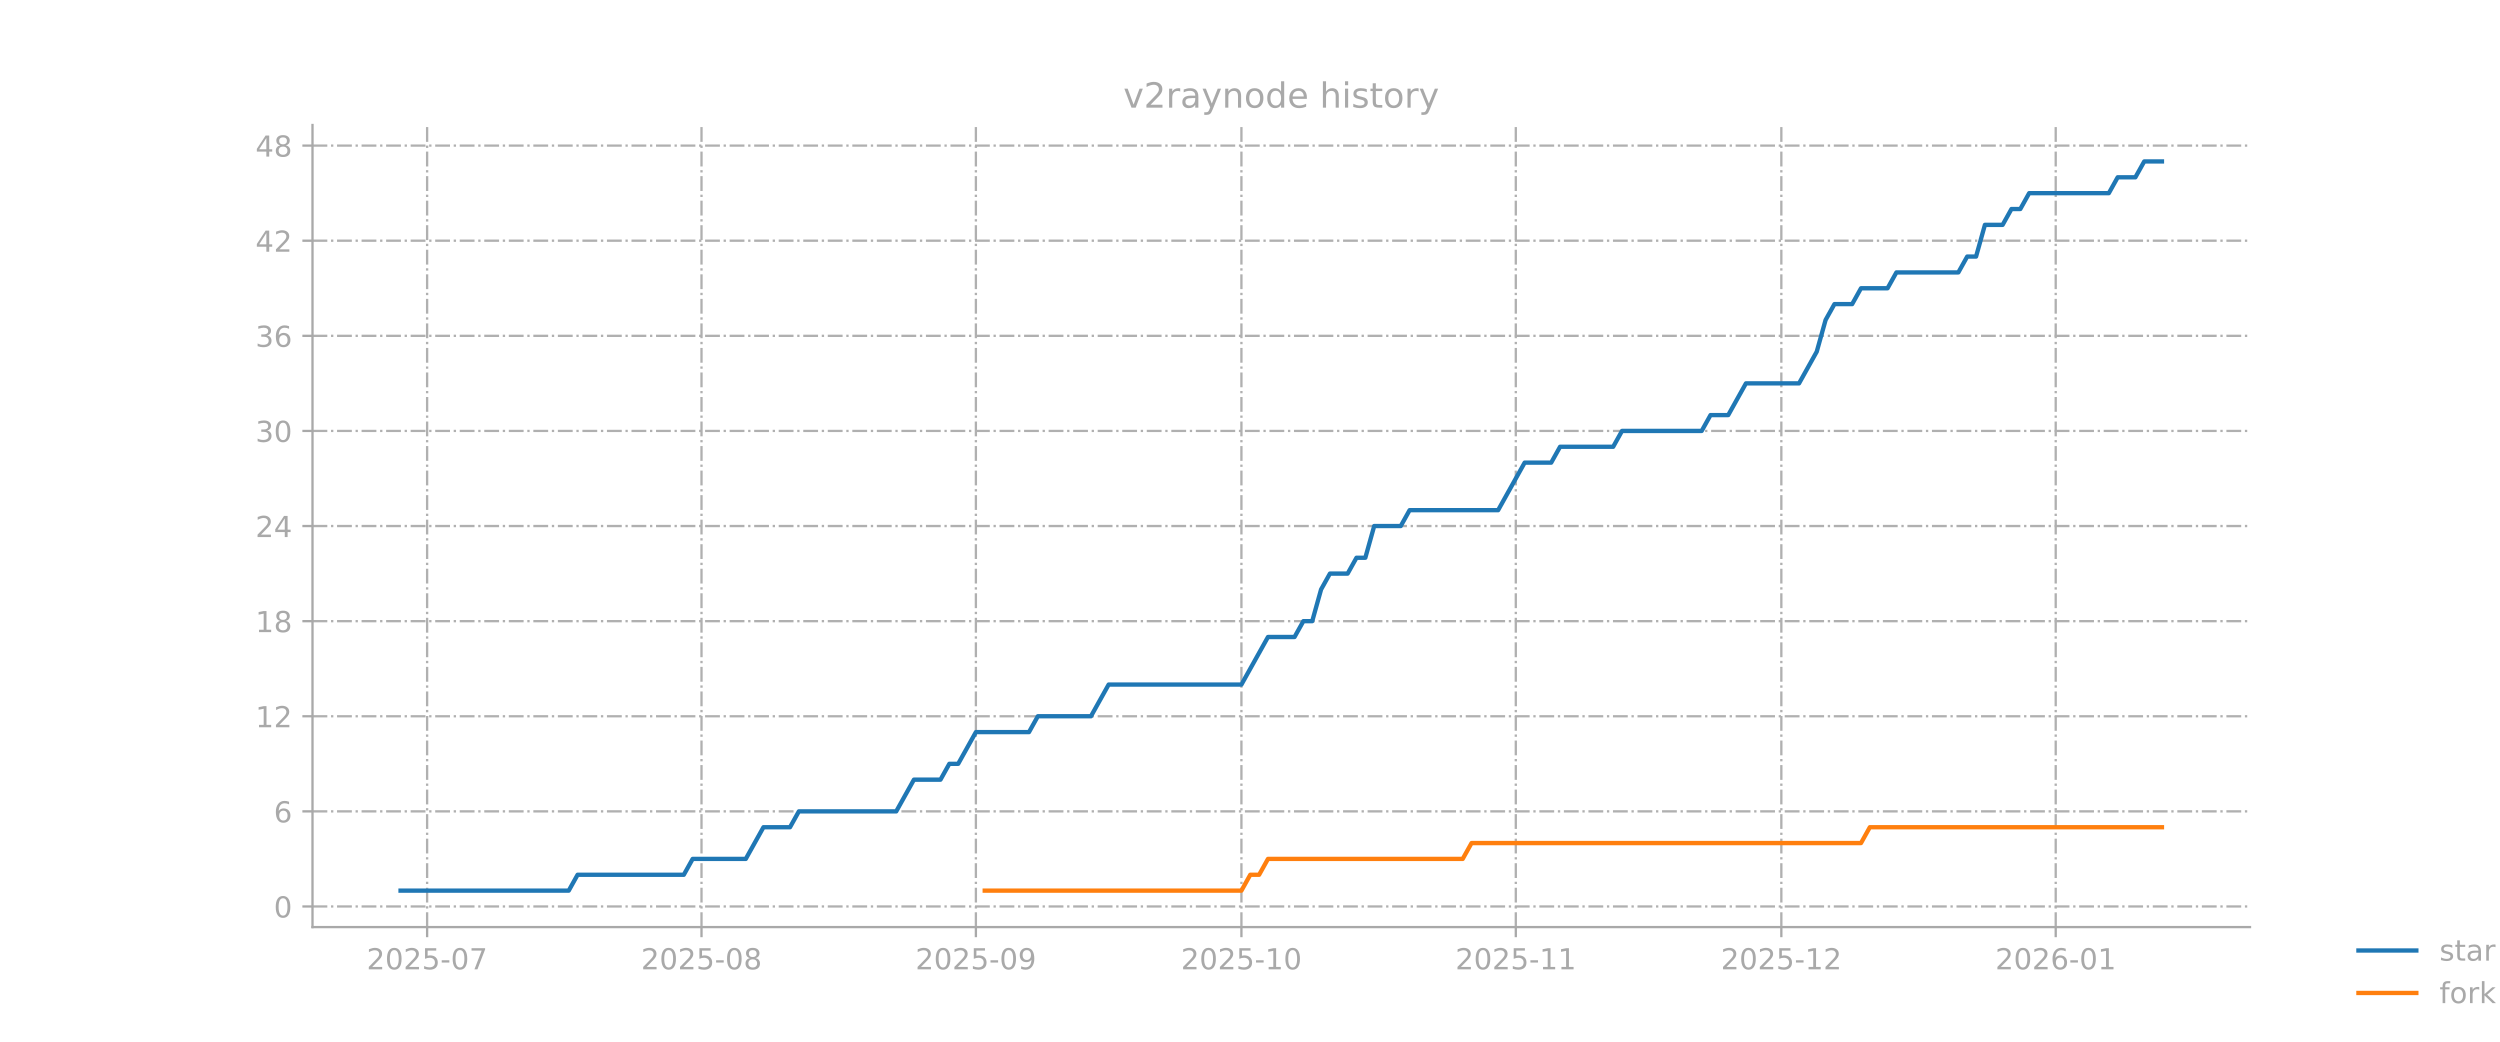
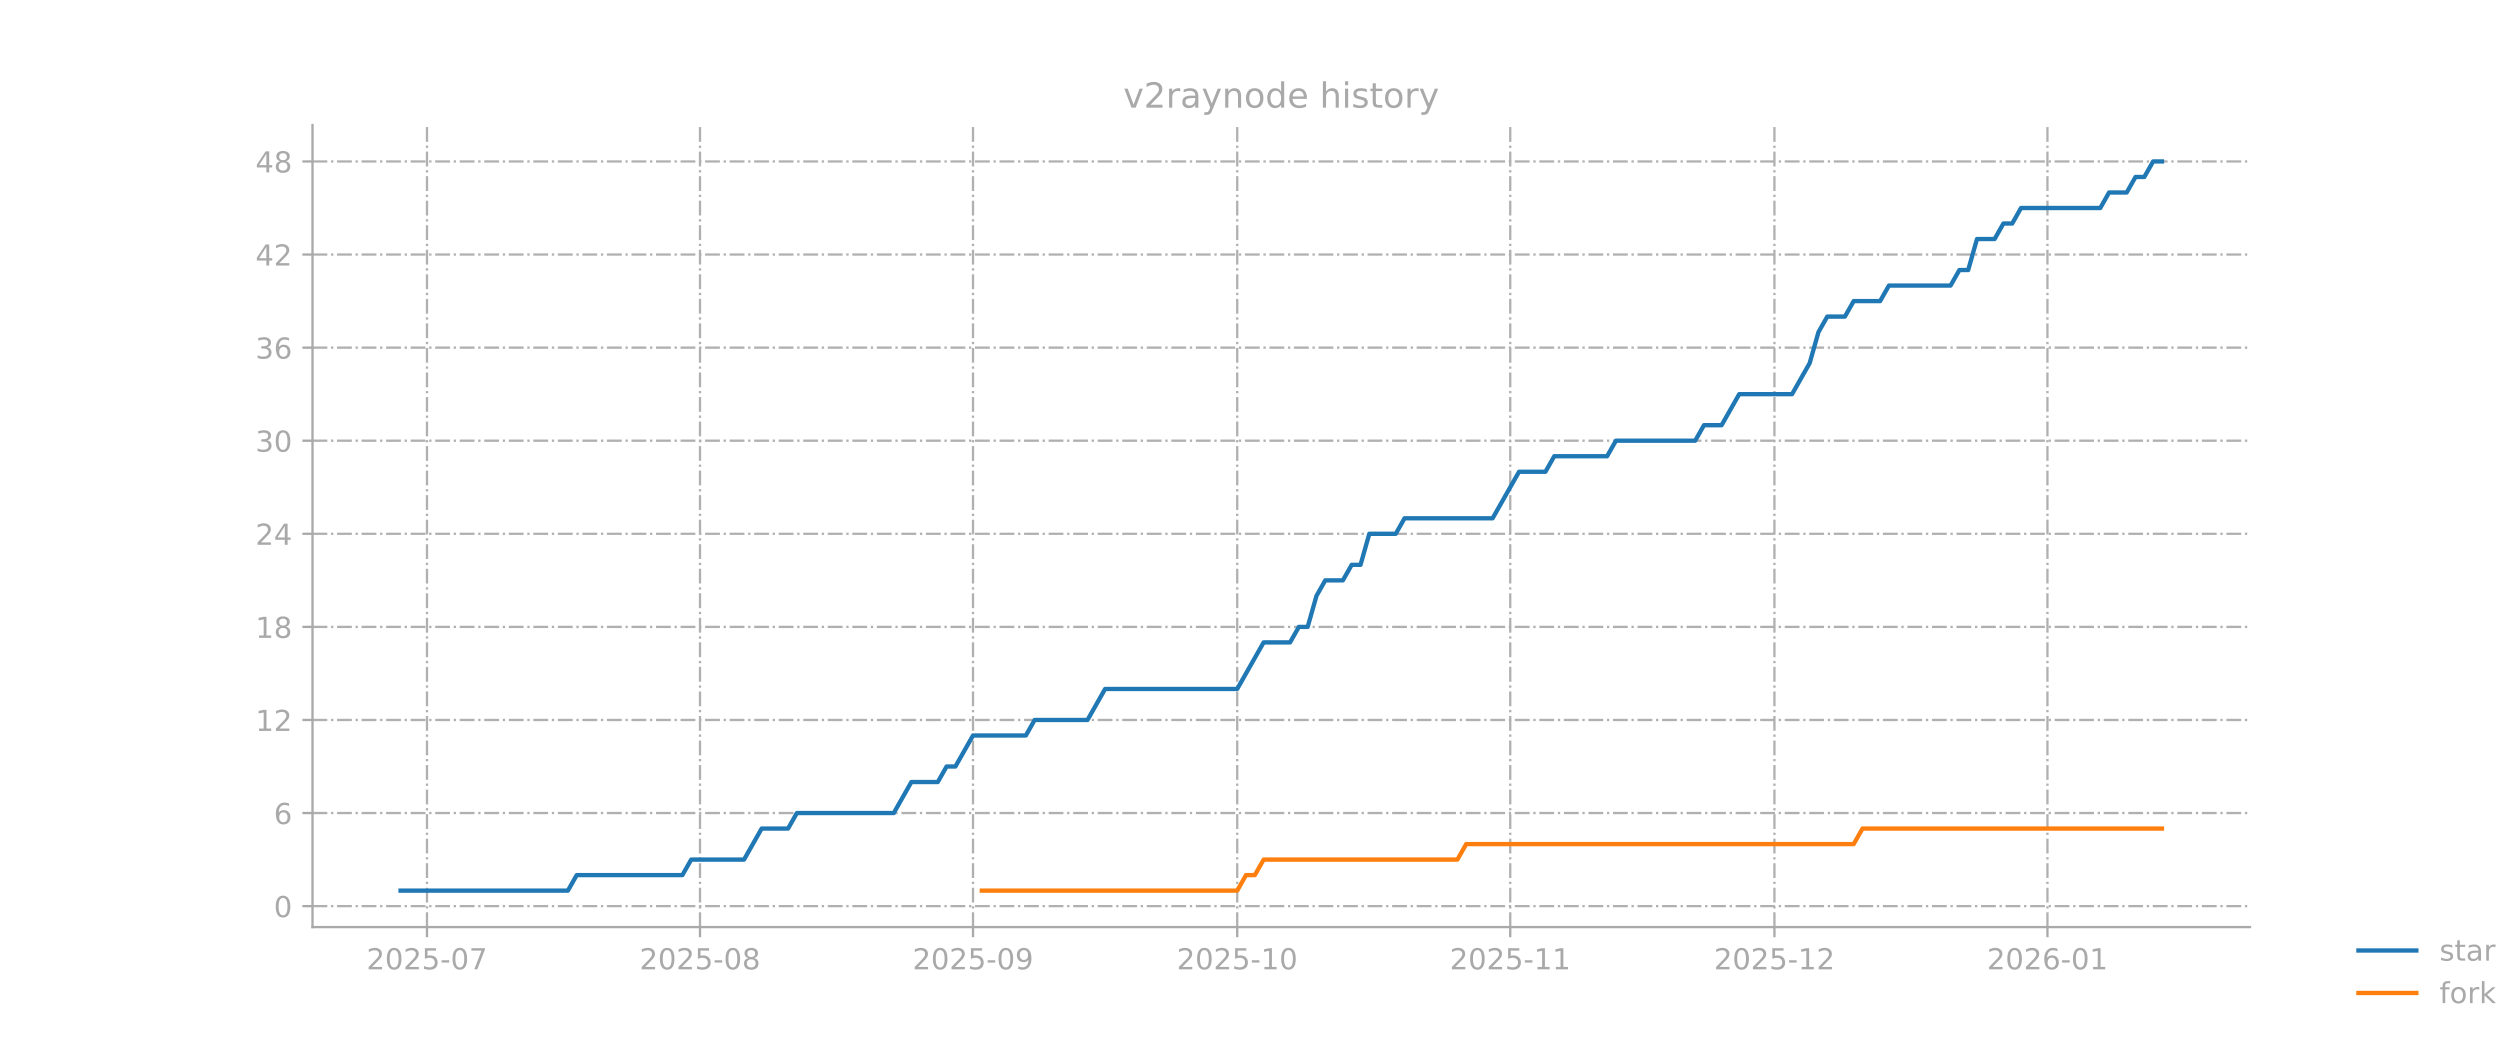
<svg xmlns="http://www.w3.org/2000/svg" xmlns:xlink="http://www.w3.org/1999/xlink" width="864pt" height="360pt" viewBox="0 0 864 360" version="1.1">
  <defs>
    <style type="text/css">*{stroke-linejoin: round; stroke-linecap: butt}</style>
  </defs>
  <g id="figure_1">
    <g id="patch_1">
      <path d="M 0 360  L 864 360  L 864 0  L 0 0  L 0 360  z " style="fill: none; opacity: 0" />
    </g>
    <g id="axes_1">
      <g id="patch_2">
        <path d="M 108 320.4  L 777.6 320.4  L 777.6 43.2  L 108 43.2  L 108 320.4  z " style="fill: none; opacity: 0" />
      </g>
      <g id="matplotlib.axis_1">
        <g id="xtick_1">
          <g id="line2d_1">
-             <path d="M 147.613 320.4  L 147.613 43.2  " clip-path="url(#p6ce713e2fc)" style="fill: none; stroke-dasharray: 5.12,1.28,0.8,1.28; stroke-dashoffset: 0; stroke: #b0b0b0; stroke-width: 0.8" />
+             <path d="M 147.567 320.4  L 147.567 43.2  " clip-path="url(#p9a6bef37fb)" style="fill: none; stroke-dasharray: 5.12,1.28,0.8,1.28; stroke-dashoffset: 0; stroke: #b0b0b0; stroke-width: 0.8" />
          </g>
          <g id="line2d_2">
            <defs>
-               <path id="m1f8b0e3d99" d="M 0 0  L 0 3.5  " style="stroke: #a9a9a9; stroke-width: 0.8" />
+               <path id="md6f3465533" d="M 0 0  L 0 3.5  " style="stroke: #a9a9a9; stroke-width: 0.8" />
            </defs>
            <g>
-               <use xlink:href="#m1f8b0e3d99" x="147.613" y="320.4" style="fill: #a9a9a9; stroke: #a9a9a9; stroke-width: 0.8" />
+               <use xlink:href="#md6f3465533" x="147.567" y="320.4" style="fill: #a9a9a9; stroke: #a9a9a9; stroke-width: 0.8" />
            </g>
          </g>
          <g id="text_1">
-             <g style="fill: #a9a9a9" transform="translate(126.7218 334.9984) scale(0.1 -0.1)">
+             <g style="fill: #a9a9a9" transform="translate(126.6759 334.9984) scale(0.1 -0.1)">
              <defs>
                <path id="DejaVuSans-32" d="M 1228 531  L 3431 531  L 3431 0  L 469 0  L 469 531  Q 828 903 1448 1529  Q 2069 2156 2228 2338  Q 2531 2678 2651 2914  Q 2772 3150 2772 3378  Q 2772 3750 2511 3984  Q 2250 4219 1831 4219  Q 1534 4219 1204 4116  Q 875 4013 500 3803  L 500 4441  Q 881 4594 1212 4672  Q 1544 4750 1819 4750  Q 2544 4750 2975 4387  Q 3406 4025 3406 3419  Q 3406 3131 3298 2873  Q 3191 2616 2906 2266  Q 2828 2175 2409 1742  Q 1991 1309 1228 531  z " transform="scale(0.015625)" />
                <path id="DejaVuSans-30" d="M 2034 4250  Q 1547 4250 1301 3770  Q 1056 3291 1056 2328  Q 1056 1369 1301 889  Q 1547 409 2034 409  Q 2525 409 2770 889  Q 3016 1369 3016 2328  Q 3016 3291 2770 3770  Q 2525 4250 2034 4250  z M 2034 4750  Q 2819 4750 3233 4129  Q 3647 3509 3647 2328  Q 3647 1150 3233 529  Q 2819 -91 2034 -91  Q 1250 -91 836 529  Q 422 1150 422 2328  Q 422 3509 836 4129  Q 1250 4750 2034 4750  z " transform="scale(0.015625)" />
                <path id="DejaVuSans-35" d="M 691 4666  L 3169 4666  L 3169 4134  L 1269 4134  L 1269 2991  Q 1406 3038 1543 3061  Q 1681 3084 1819 3084  Q 2600 3084 3056 2656  Q 3513 2228 3513 1497  Q 3513 744 3044 326  Q 2575 -91 1722 -91  Q 1428 -91 1123 -41  Q 819 9 494 109  L 494 744  Q 775 591 1075 516  Q 1375 441 1709 441  Q 2250 441 2565 725  Q 2881 1009 2881 1497  Q 2881 1984 2565 2268  Q 2250 2553 1709 2553  Q 1456 2553 1204 2497  Q 953 2441 691 2322  L 691 4666  z " transform="scale(0.015625)" />
                <path id="DejaVuSans-2d" d="M 313 2009  L 1997 2009  L 1997 1497  L 313 1497  L 313 2009  z " transform="scale(0.015625)" />
                <path id="DejaVuSans-37" d="M 525 4666  L 3525 4666  L 3525 4397  L 1831 0  L 1172 0  L 2766 4134  L 525 4134  L 525 4666  z " transform="scale(0.015625)" />
              </defs>
              <use xlink:href="#DejaVuSans-32" />
              <use xlink:href="#DejaVuSans-30" transform="translate(63.62305 0)" />
              <use xlink:href="#DejaVuSans-32" transform="translate(127.2461 0)" />
              <use xlink:href="#DejaVuSans-35" transform="translate(190.8691 0)" />
              <use xlink:href="#DejaVuSans-2d" transform="translate(254.4922 0)" />
              <use xlink:href="#DejaVuSans-30" transform="translate(290.5762 0)" />
              <use xlink:href="#DejaVuSans-37" transform="translate(354.1992 0)" />
            </g>
          </g>
        </g>
        <g id="xtick_2">
          <g id="line2d_3">
-             <path d="M 242.44 320.4  L 242.44 43.2  " clip-path="url(#p6ce713e2fc)" style="fill: none; stroke-dasharray: 5.12,1.28,0.8,1.28; stroke-dashoffset: 0; stroke: #b0b0b0; stroke-width: 0.8" />
+             <path d="M 241.92 320.4  L 241.92 43.2  " clip-path="url(#p9a6bef37fb)" style="fill: none; stroke-dasharray: 5.12,1.28,0.8,1.28; stroke-dashoffset: 0; stroke: #b0b0b0; stroke-width: 0.8" />
          </g>
          <g id="line2d_4">
            <g>
-               <use xlink:href="#m1f8b0e3d99" x="242.44" y="320.4" style="fill: #a9a9a9; stroke: #a9a9a9; stroke-width: 0.8" />
+               <use xlink:href="#md6f3465533" x="241.92" y="320.4" style="fill: #a9a9a9; stroke: #a9a9a9; stroke-width: 0.8" />
            </g>
          </g>
          <g id="text_2">
-             <g style="fill: #a9a9a9" transform="translate(221.5486 334.9984) scale(0.1 -0.1)">
+             <g style="fill: #a9a9a9" transform="translate(221.0286 334.9984) scale(0.1 -0.1)">
              <defs>
                <path id="DejaVuSans-38" d="M 2034 2216  Q 1584 2216 1326 1975  Q 1069 1734 1069 1313  Q 1069 891 1326 650  Q 1584 409 2034 409  Q 2484 409 2743 651  Q 3003 894 3003 1313  Q 3003 1734 2745 1975  Q 2488 2216 2034 2216  z M 1403 2484  Q 997 2584 770 2862  Q 544 3141 544 3541  Q 544 4100 942 4425  Q 1341 4750 2034 4750  Q 2731 4750 3128 4425  Q 3525 4100 3525 3541  Q 3525 3141 3298 2862  Q 3072 2584 2669 2484  Q 3125 2378 3379 2068  Q 3634 1759 3634 1313  Q 3634 634 3220 271  Q 2806 -91 2034 -91  Q 1263 -91 848 271  Q 434 634 434 1313  Q 434 1759 690 2068  Q 947 2378 1403 2484  z M 1172 3481  Q 1172 3119 1398 2916  Q 1625 2713 2034 2713  Q 2441 2713 2670 2916  Q 2900 3119 2900 3481  Q 2900 3844 2670 4047  Q 2441 4250 2034 4250  Q 1625 4250 1398 4047  Q 1172 3844 1172 3481  z " transform="scale(0.015625)" />
              </defs>
              <use xlink:href="#DejaVuSans-32" />
              <use xlink:href="#DejaVuSans-30" transform="translate(63.62305 0)" />
              <use xlink:href="#DejaVuSans-32" transform="translate(127.2461 0)" />
              <use xlink:href="#DejaVuSans-35" transform="translate(190.8691 0)" />
              <use xlink:href="#DejaVuSans-2d" transform="translate(254.4922 0)" />
              <use xlink:href="#DejaVuSans-30" transform="translate(290.5762 0)" />
              <use xlink:href="#DejaVuSans-38" transform="translate(354.1992 0)" />
            </g>
          </g>
        </g>
        <g id="xtick_3">
          <g id="line2d_5">
-             <path d="M 337.267 320.4  L 337.267 43.2  " clip-path="url(#p6ce713e2fc)" style="fill: none; stroke-dasharray: 5.12,1.28,0.8,1.28; stroke-dashoffset: 0; stroke: #b0b0b0; stroke-width: 0.8" />
+             <path d="M 336.273 320.4  L 336.273 43.2  " clip-path="url(#p9a6bef37fb)" style="fill: none; stroke-dasharray: 5.12,1.28,0.8,1.28; stroke-dashoffset: 0; stroke: #b0b0b0; stroke-width: 0.8" />
          </g>
          <g id="line2d_6">
            <g>
-               <use xlink:href="#m1f8b0e3d99" x="337.267" y="320.4" style="fill: #a9a9a9; stroke: #a9a9a9; stroke-width: 0.8" />
+               <use xlink:href="#md6f3465533" x="336.273" y="320.4" style="fill: #a9a9a9; stroke: #a9a9a9; stroke-width: 0.8" />
            </g>
          </g>
          <g id="text_3">
-             <g style="fill: #a9a9a9" transform="translate(316.3755 334.9984) scale(0.1 -0.1)">
+             <g style="fill: #a9a9a9" transform="translate(315.3813 334.9984) scale(0.1 -0.1)">
              <defs>
                <path id="DejaVuSans-39" d="M 703 97  L 703 672  Q 941 559 1184 500  Q 1428 441 1663 441  Q 2288 441 2617 861  Q 2947 1281 2994 2138  Q 2813 1869 2534 1725  Q 2256 1581 1919 1581  Q 1219 1581 811 2004  Q 403 2428 403 3163  Q 403 3881 828 4315  Q 1253 4750 1959 4750  Q 2769 4750 3195 4129  Q 3622 3509 3622 2328  Q 3622 1225 3098 567  Q 2575 -91 1691 -91  Q 1453 -91 1209 -44  Q 966 3 703 97  z M 1959 2075  Q 2384 2075 2632 2365  Q 2881 2656 2881 3163  Q 2881 3666 2632 3958  Q 2384 4250 1959 4250  Q 1534 4250 1286 3958  Q 1038 3666 1038 3163  Q 1038 2656 1286 2365  Q 1534 2075 1959 2075  z " transform="scale(0.015625)" />
              </defs>
              <use xlink:href="#DejaVuSans-32" />
              <use xlink:href="#DejaVuSans-30" transform="translate(63.62305 0)" />
              <use xlink:href="#DejaVuSans-32" transform="translate(127.2461 0)" />
              <use xlink:href="#DejaVuSans-35" transform="translate(190.8691 0)" />
              <use xlink:href="#DejaVuSans-2d" transform="translate(254.4922 0)" />
              <use xlink:href="#DejaVuSans-30" transform="translate(290.5762 0)" />
              <use xlink:href="#DejaVuSans-39" transform="translate(354.1992 0)" />
            </g>
          </g>
        </g>
        <g id="xtick_4">
          <g id="line2d_7">
-             <path d="M 429.035 320.4  L 429.035 43.2  " clip-path="url(#p6ce713e2fc)" style="fill: none; stroke-dasharray: 5.12,1.28,0.8,1.28; stroke-dashoffset: 0; stroke: #b0b0b0; stroke-width: 0.8" />
+             <path d="M 427.582 320.4  L 427.582 43.2  " clip-path="url(#p9a6bef37fb)" style="fill: none; stroke-dasharray: 5.12,1.28,0.8,1.28; stroke-dashoffset: 0; stroke: #b0b0b0; stroke-width: 0.8" />
          </g>
          <g id="line2d_8">
            <g>
-               <use xlink:href="#m1f8b0e3d99" x="429.035" y="320.4" style="fill: #a9a9a9; stroke: #a9a9a9; stroke-width: 0.8" />
+               <use xlink:href="#md6f3465533" x="427.582" y="320.4" style="fill: #a9a9a9; stroke: #a9a9a9; stroke-width: 0.8" />
            </g>
          </g>
          <g id="text_4">
-             <g style="fill: #a9a9a9" transform="translate(408.1434 334.9984) scale(0.1 -0.1)">
+             <g style="fill: #a9a9a9" transform="translate(406.6904 334.9984) scale(0.1 -0.1)">
              <defs>
                <path id="DejaVuSans-31" d="M 794 531  L 1825 531  L 1825 4091  L 703 3866  L 703 4441  L 1819 4666  L 2450 4666  L 2450 531  L 3481 531  L 3481 0  L 794 0  L 794 531  z " transform="scale(0.015625)" />
              </defs>
              <use xlink:href="#DejaVuSans-32" />
              <use xlink:href="#DejaVuSans-30" transform="translate(63.62305 0)" />
              <use xlink:href="#DejaVuSans-32" transform="translate(127.2461 0)" />
              <use xlink:href="#DejaVuSans-35" transform="translate(190.8691 0)" />
              <use xlink:href="#DejaVuSans-2d" transform="translate(254.4922 0)" />
              <use xlink:href="#DejaVuSans-31" transform="translate(290.5762 0)" />
              <use xlink:href="#DejaVuSans-30" transform="translate(354.1992 0)" />
            </g>
          </g>
        </g>
        <g id="xtick_5">
          <g id="line2d_9">
-             <path d="M 523.862 320.4  L 523.862 43.2  " clip-path="url(#p6ce713e2fc)" style="fill: none; stroke-dasharray: 5.12,1.28,0.8,1.28; stroke-dashoffset: 0; stroke: #b0b0b0; stroke-width: 0.8" />
+             <path d="M 521.935 320.4  L 521.935 43.2  " clip-path="url(#p9a6bef37fb)" style="fill: none; stroke-dasharray: 5.12,1.28,0.8,1.28; stroke-dashoffset: 0; stroke: #b0b0b0; stroke-width: 0.8" />
          </g>
          <g id="line2d_10">
            <g>
-               <use xlink:href="#m1f8b0e3d99" x="523.862" y="320.4" style="fill: #a9a9a9; stroke: #a9a9a9; stroke-width: 0.8" />
+               <use xlink:href="#md6f3465533" x="521.935" y="320.4" style="fill: #a9a9a9; stroke: #a9a9a9; stroke-width: 0.8" />
            </g>
          </g>
          <g id="text_5">
-             <g style="fill: #a9a9a9" transform="translate(502.9703 334.9984) scale(0.1 -0.1)">
+             <g style="fill: #a9a9a9" transform="translate(501.0431 334.9984) scale(0.1 -0.1)">
              <use xlink:href="#DejaVuSans-32" />
              <use xlink:href="#DejaVuSans-30" transform="translate(63.62305 0)" />
              <use xlink:href="#DejaVuSans-32" transform="translate(127.2461 0)" />
              <use xlink:href="#DejaVuSans-35" transform="translate(190.8691 0)" />
              <use xlink:href="#DejaVuSans-2d" transform="translate(254.4922 0)" />
              <use xlink:href="#DejaVuSans-31" transform="translate(290.5762 0)" />
              <use xlink:href="#DejaVuSans-31" transform="translate(354.1992 0)" />
            </g>
          </g>
        </g>
        <g id="xtick_6">
          <g id="line2d_11">
-             <path d="M 615.63 320.4  L 615.63 43.2  " clip-path="url(#p6ce713e2fc)" style="fill: none; stroke-dasharray: 5.12,1.28,0.8,1.28; stroke-dashoffset: 0; stroke: #b0b0b0; stroke-width: 0.8" />
+             <path d="M 613.244 320.4  L 613.244 43.2  " clip-path="url(#p9a6bef37fb)" style="fill: none; stroke-dasharray: 5.12,1.28,0.8,1.28; stroke-dashoffset: 0; stroke: #b0b0b0; stroke-width: 0.8" />
          </g>
          <g id="line2d_12">
            <g>
-               <use xlink:href="#m1f8b0e3d99" x="615.63" y="320.4" style="fill: #a9a9a9; stroke: #a9a9a9; stroke-width: 0.8" />
+               <use xlink:href="#md6f3465533" x="613.244" y="320.4" style="fill: #a9a9a9; stroke: #a9a9a9; stroke-width: 0.8" />
            </g>
          </g>
          <g id="text_6">
-             <g style="fill: #a9a9a9" transform="translate(594.7382 334.9984) scale(0.1 -0.1)">
+             <g style="fill: #a9a9a9" transform="translate(592.3522 334.9984) scale(0.1 -0.1)">
              <use xlink:href="#DejaVuSans-32" />
              <use xlink:href="#DejaVuSans-30" transform="translate(63.62305 0)" />
              <use xlink:href="#DejaVuSans-32" transform="translate(127.2461 0)" />
              <use xlink:href="#DejaVuSans-35" transform="translate(190.8691 0)" />
              <use xlink:href="#DejaVuSans-2d" transform="translate(254.4922 0)" />
              <use xlink:href="#DejaVuSans-31" transform="translate(290.5762 0)" />
              <use xlink:href="#DejaVuSans-32" transform="translate(354.1992 0)" />
            </g>
          </g>
        </g>
        <g id="xtick_7">
          <g id="line2d_13">
-             <path d="M 710.456 320.4  L 710.456 43.2  " clip-path="url(#p6ce713e2fc)" style="fill: none; stroke-dasharray: 5.12,1.28,0.8,1.28; stroke-dashoffset: 0; stroke: #b0b0b0; stroke-width: 0.8" />
+             <path d="M 707.596 320.4  L 707.596 43.2  " clip-path="url(#p9a6bef37fb)" style="fill: none; stroke-dasharray: 5.12,1.28,0.8,1.28; stroke-dashoffset: 0; stroke: #b0b0b0; stroke-width: 0.8" />
          </g>
          <g id="line2d_14">
            <g>
-               <use xlink:href="#m1f8b0e3d99" x="710.456" y="320.4" style="fill: #a9a9a9; stroke: #a9a9a9; stroke-width: 0.8" />
+               <use xlink:href="#md6f3465533" x="707.596" y="320.4" style="fill: #a9a9a9; stroke: #a9a9a9; stroke-width: 0.8" />
            </g>
          </g>
          <g id="text_7">
-             <g style="fill: #a9a9a9" transform="translate(689.5651 334.9984) scale(0.1 -0.1)">
+             <g style="fill: #a9a9a9" transform="translate(686.705 334.9984) scale(0.1 -0.1)">
              <defs>
                <path id="DejaVuSans-36" d="M 2113 2584  Q 1688 2584 1439 2293  Q 1191 2003 1191 1497  Q 1191 994 1439 701  Q 1688 409 2113 409  Q 2538 409 2786 701  Q 3034 994 3034 1497  Q 3034 2003 2786 2293  Q 2538 2584 2113 2584  z M 3366 4563  L 3366 3988  Q 3128 4100 2886 4159  Q 2644 4219 2406 4219  Q 1781 4219 1451 3797  Q 1122 3375 1075 2522  Q 1259 2794 1537 2939  Q 1816 3084 2150 3084  Q 2853 3084 3261 2657  Q 3669 2231 3669 1497  Q 3669 778 3244 343  Q 2819 -91 2113 -91  Q 1303 -91 875 529  Q 447 1150 447 2328  Q 447 3434 972 4092  Q 1497 4750 2381 4750  Q 2619 4750 2861 4703  Q 3103 4656 3366 4563  z " transform="scale(0.015625)" />
              </defs>
              <use xlink:href="#DejaVuSans-32" />
              <use xlink:href="#DejaVuSans-30" transform="translate(63.62305 0)" />
              <use xlink:href="#DejaVuSans-32" transform="translate(127.2461 0)" />
              <use xlink:href="#DejaVuSans-36" transform="translate(190.8691 0)" />
              <use xlink:href="#DejaVuSans-2d" transform="translate(254.4922 0)" />
              <use xlink:href="#DejaVuSans-30" transform="translate(290.5762 0)" />
              <use xlink:href="#DejaVuSans-31" transform="translate(354.1992 0)" />
            </g>
          </g>
        </g>
      </g>
      <g id="matplotlib.axis_2">
        <g id="ytick_1">
          <g id="line2d_15">
-             <path d="M 108 313.278  L 777.6 313.278  " clip-path="url(#p6ce713e2fc)" style="fill: none; stroke-dasharray: 5.12,1.28,0.8,1.28; stroke-dashoffset: 0; stroke: #b0b0b0; stroke-width: 0.8" />
+             <path d="M 108 313.162  L 777.6 313.162  " clip-path="url(#p9a6bef37fb)" style="fill: none; stroke-dasharray: 5.12,1.28,0.8,1.28; stroke-dashoffset: 0; stroke: #b0b0b0; stroke-width: 0.8" />
          </g>
          <g id="line2d_16">
            <defs>
-               <path id="mf5b1c4eaa9" d="M 0 0  L -3.5 0  " style="stroke: #a9a9a9; stroke-width: 0.8" />
+               <path id="m6ed79dd23e" d="M 0 0  L -3.5 0  " style="stroke: #a9a9a9; stroke-width: 0.8" />
            </defs>
            <g>
-               <use xlink:href="#mf5b1c4eaa9" x="108" y="313.278" style="fill: #a9a9a9; stroke: #a9a9a9; stroke-width: 0.8" />
+               <use xlink:href="#m6ed79dd23e" x="108" y="313.162" style="fill: #a9a9a9; stroke: #a9a9a9; stroke-width: 0.8" />
            </g>
          </g>
          <g id="text_8">
-             <g style="fill: #a9a9a9" transform="translate(94.6375 317.0775) scale(0.1 -0.1)">
+             <g style="fill: #a9a9a9" transform="translate(94.6375 316.9609) scale(0.1 -0.1)">
              <use xlink:href="#DejaVuSans-30" />
            </g>
          </g>
        </g>
        <g id="ytick_2">
          <g id="line2d_17">
-             <path d="M 108 280.409  L 777.6 280.409  " clip-path="url(#p6ce713e2fc)" style="fill: none; stroke-dasharray: 5.12,1.28,0.8,1.28; stroke-dashoffset: 0; stroke: #b0b0b0; stroke-width: 0.8" />
+             <path d="M 108 280.991  L 777.6 280.991  " clip-path="url(#p9a6bef37fb)" style="fill: none; stroke-dasharray: 5.12,1.28,0.8,1.28; stroke-dashoffset: 0; stroke: #b0b0b0; stroke-width: 0.8" />
          </g>
          <g id="line2d_18">
            <g>
-               <use xlink:href="#mf5b1c4eaa9" x="108" y="280.409" style="fill: #a9a9a9; stroke: #a9a9a9; stroke-width: 0.8" />
+               <use xlink:href="#m6ed79dd23e" x="108" y="280.991" style="fill: #a9a9a9; stroke: #a9a9a9; stroke-width: 0.8" />
            </g>
          </g>
          <g id="text_9">
-             <g style="fill: #a9a9a9" transform="translate(94.6375 284.2079) scale(0.1 -0.1)">
+             <g style="fill: #a9a9a9" transform="translate(94.6375 284.7907) scale(0.1 -0.1)">
              <use xlink:href="#DejaVuSans-36" />
            </g>
          </g>
        </g>
        <g id="ytick_3">
          <g id="line2d_19">
-             <path d="M 108 247.539  L 777.6 247.539  " clip-path="url(#p6ce713e2fc)" style="fill: none; stroke-dasharray: 5.12,1.28,0.8,1.28; stroke-dashoffset: 0; stroke: #b0b0b0; stroke-width: 0.8" />
+             <path d="M 108 248.821  L 777.6 248.821  " clip-path="url(#p9a6bef37fb)" style="fill: none; stroke-dasharray: 5.12,1.28,0.8,1.28; stroke-dashoffset: 0; stroke: #b0b0b0; stroke-width: 0.8" />
          </g>
          <g id="line2d_20">
            <g>
-               <use xlink:href="#mf5b1c4eaa9" x="108" y="247.539" style="fill: #a9a9a9; stroke: #a9a9a9; stroke-width: 0.8" />
+               <use xlink:href="#m6ed79dd23e" x="108" y="248.821" style="fill: #a9a9a9; stroke: #a9a9a9; stroke-width: 0.8" />
            </g>
          </g>
          <g id="text_10">
-             <g style="fill: #a9a9a9" transform="translate(88.275 251.3383) scale(0.1 -0.1)">
+             <g style="fill: #a9a9a9" transform="translate(88.275 252.6205) scale(0.1 -0.1)">
              <use xlink:href="#DejaVuSans-31" />
              <use xlink:href="#DejaVuSans-32" transform="translate(63.62305 0)" />
            </g>
          </g>
        </g>
        <g id="ytick_4">
          <g id="line2d_21">
-             <path d="M 108 214.67  L 777.6 214.67  " clip-path="url(#p6ce713e2fc)" style="fill: none; stroke-dasharray: 5.12,1.28,0.8,1.28; stroke-dashoffset: 0; stroke: #b0b0b0; stroke-width: 0.8" />
+             <path d="M 108 216.651  L 777.6 216.651  " clip-path="url(#p9a6bef37fb)" style="fill: none; stroke-dasharray: 5.12,1.28,0.8,1.28; stroke-dashoffset: 0; stroke: #b0b0b0; stroke-width: 0.8" />
          </g>
          <g id="line2d_22">
            <g>
-               <use xlink:href="#mf5b1c4eaa9" x="108" y="214.67" style="fill: #a9a9a9; stroke: #a9a9a9; stroke-width: 0.8" />
+               <use xlink:href="#m6ed79dd23e" x="108" y="216.651" style="fill: #a9a9a9; stroke: #a9a9a9; stroke-width: 0.8" />
            </g>
          </g>
          <g id="text_11">
-             <g style="fill: #a9a9a9" transform="translate(88.275 218.4688) scale(0.1 -0.1)">
+             <g style="fill: #a9a9a9" transform="translate(88.275 220.4503) scale(0.1 -0.1)">
              <use xlink:href="#DejaVuSans-31" />
              <use xlink:href="#DejaVuSans-38" transform="translate(63.62305 0)" />
            </g>
          </g>
        </g>
        <g id="ytick_5">
          <g id="line2d_23">
-             <path d="M 108 181.8  L 777.6 181.8  " clip-path="url(#p6ce713e2fc)" style="fill: none; stroke-dasharray: 5.12,1.28,0.8,1.28; stroke-dashoffset: 0; stroke: #b0b0b0; stroke-width: 0.8" />
+             <path d="M 108 184.481  L 777.6 184.481  " clip-path="url(#p9a6bef37fb)" style="fill: none; stroke-dasharray: 5.12,1.28,0.8,1.28; stroke-dashoffset: 0; stroke: #b0b0b0; stroke-width: 0.8" />
          </g>
          <g id="line2d_24">
            <g>
-               <use xlink:href="#mf5b1c4eaa9" x="108" y="181.8" style="fill: #a9a9a9; stroke: #a9a9a9; stroke-width: 0.8" />
+               <use xlink:href="#m6ed79dd23e" x="108" y="184.481" style="fill: #a9a9a9; stroke: #a9a9a9; stroke-width: 0.8" />
            </g>
          </g>
          <g id="text_12">
-             <g style="fill: #a9a9a9" transform="translate(88.275 185.5992) scale(0.1 -0.1)">
+             <g style="fill: #a9a9a9" transform="translate(88.275 188.2801) scale(0.1 -0.1)">
              <defs>
                <path id="DejaVuSans-34" d="M 2419 4116  L 825 1625  L 2419 1625  L 2419 4116  z M 2253 4666  L 3047 4666  L 3047 1625  L 3713 1625  L 3713 1100  L 3047 1100  L 3047 0  L 2419 0  L 2419 1100  L 313 1100  L 313 1709  L 2253 4666  z " transform="scale(0.015625)" />
              </defs>
              <use xlink:href="#DejaVuSans-32" />
              <use xlink:href="#DejaVuSans-34" transform="translate(63.62305 0)" />
            </g>
          </g>
        </g>
        <g id="ytick_6">
          <g id="line2d_25">
-             <path d="M 108 148.93  L 777.6 148.93  " clip-path="url(#p6ce713e2fc)" style="fill: none; stroke-dasharray: 5.12,1.28,0.8,1.28; stroke-dashoffset: 0; stroke: #b0b0b0; stroke-width: 0.8" />
+             <path d="M 108 152.311  L 777.6 152.311  " clip-path="url(#p9a6bef37fb)" style="fill: none; stroke-dasharray: 5.12,1.28,0.8,1.28; stroke-dashoffset: 0; stroke: #b0b0b0; stroke-width: 0.8" />
          </g>
          <g id="line2d_26">
            <g>
-               <use xlink:href="#mf5b1c4eaa9" x="108" y="148.93" style="fill: #a9a9a9; stroke: #a9a9a9; stroke-width: 0.8" />
+               <use xlink:href="#m6ed79dd23e" x="108" y="152.311" style="fill: #a9a9a9; stroke: #a9a9a9; stroke-width: 0.8" />
            </g>
          </g>
          <g id="text_13">
-             <g style="fill: #a9a9a9" transform="translate(88.275 152.7297) scale(0.1 -0.1)">
+             <g style="fill: #a9a9a9" transform="translate(88.275 156.1099) scale(0.1 -0.1)">
              <defs>
                <path id="DejaVuSans-33" d="M 2597 2516  Q 3050 2419 3304 2112  Q 3559 1806 3559 1356  Q 3559 666 3084 287  Q 2609 -91 1734 -91  Q 1441 -91 1130 -33  Q 819 25 488 141  L 488 750  Q 750 597 1062 519  Q 1375 441 1716 441  Q 2309 441 2620 675  Q 2931 909 2931 1356  Q 2931 1769 2642 2001  Q 2353 2234 1838 2234  L 1294 2234  L 1294 2753  L 1863 2753  Q 2328 2753 2575 2939  Q 2822 3125 2822 3475  Q 2822 3834 2567 4026  Q 2313 4219 1838 4219  Q 1578 4219 1281 4162  Q 984 4106 628 3988  L 628 4550  Q 988 4650 1302 4700  Q 1616 4750 1894 4750  Q 2613 4750 3031 4423  Q 3450 4097 3450 3541  Q 3450 3153 3228 2886  Q 3006 2619 2597 2516  z " transform="scale(0.015625)" />
              </defs>
              <use xlink:href="#DejaVuSans-33" />
              <use xlink:href="#DejaVuSans-30" transform="translate(63.62305 0)" />
            </g>
          </g>
        </g>
        <g id="ytick_7">
          <g id="line2d_27">
-             <path d="M 108 116.061  L 777.6 116.061  " clip-path="url(#p6ce713e2fc)" style="fill: none; stroke-dasharray: 5.12,1.28,0.8,1.28; stroke-dashoffset: 0; stroke: #b0b0b0; stroke-width: 0.8" />
+             <path d="M 108 120.14  L 777.6 120.14  " clip-path="url(#p9a6bef37fb)" style="fill: none; stroke-dasharray: 5.12,1.28,0.8,1.28; stroke-dashoffset: 0; stroke: #b0b0b0; stroke-width: 0.8" />
          </g>
          <g id="line2d_28">
            <g>
-               <use xlink:href="#mf5b1c4eaa9" x="108" y="116.061" style="fill: #a9a9a9; stroke: #a9a9a9; stroke-width: 0.8" />
+               <use xlink:href="#m6ed79dd23e" x="108" y="120.14" style="fill: #a9a9a9; stroke: #a9a9a9; stroke-width: 0.8" />
            </g>
          </g>
          <g id="text_14">
-             <g style="fill: #a9a9a9" transform="translate(88.275 119.8601) scale(0.1 -0.1)">
+             <g style="fill: #a9a9a9" transform="translate(88.275 123.9396) scale(0.1 -0.1)">
              <use xlink:href="#DejaVuSans-33" />
              <use xlink:href="#DejaVuSans-36" transform="translate(63.62305 0)" />
            </g>
          </g>
        </g>
        <g id="ytick_8">
          <g id="line2d_29">
-             <path d="M 108 83.191  L 777.6 83.191  " clip-path="url(#p6ce713e2fc)" style="fill: none; stroke-dasharray: 5.12,1.28,0.8,1.28; stroke-dashoffset: 0; stroke: #b0b0b0; stroke-width: 0.8" />
+             <path d="M 108 87.97  L 777.6 87.97  " clip-path="url(#p9a6bef37fb)" style="fill: none; stroke-dasharray: 5.12,1.28,0.8,1.28; stroke-dashoffset: 0; stroke: #b0b0b0; stroke-width: 0.8" />
          </g>
          <g id="line2d_30">
            <g>
-               <use xlink:href="#mf5b1c4eaa9" x="108" y="83.191" style="fill: #a9a9a9; stroke: #a9a9a9; stroke-width: 0.8" />
+               <use xlink:href="#m6ed79dd23e" x="108" y="87.97" style="fill: #a9a9a9; stroke: #a9a9a9; stroke-width: 0.8" />
            </g>
          </g>
          <g id="text_15">
-             <g style="fill: #a9a9a9" transform="translate(88.275 86.99052) scale(0.1 -0.1)">
+             <g style="fill: #a9a9a9" transform="translate(88.275 91.76943) scale(0.1 -0.1)">
              <use xlink:href="#DejaVuSans-34" />
              <use xlink:href="#DejaVuSans-32" transform="translate(63.62305 0)" />
            </g>
          </g>
        </g>
        <g id="ytick_9">
          <g id="line2d_31">
-             <path d="M 108 50.322  L 777.6 50.322  " clip-path="url(#p6ce713e2fc)" style="fill: none; stroke-dasharray: 5.12,1.28,0.8,1.28; stroke-dashoffset: 0; stroke: #b0b0b0; stroke-width: 0.8" />
+             <path d="M 108 55.8  L 777.6 55.8  " clip-path="url(#p9a6bef37fb)" style="fill: none; stroke-dasharray: 5.12,1.28,0.8,1.28; stroke-dashoffset: 0; stroke: #b0b0b0; stroke-width: 0.8" />
          </g>
          <g id="line2d_32">
            <g>
-               <use xlink:href="#mf5b1c4eaa9" x="108" y="50.322" style="fill: #a9a9a9; stroke: #a9a9a9; stroke-width: 0.8" />
+               <use xlink:href="#m6ed79dd23e" x="108" y="55.8" style="fill: #a9a9a9; stroke: #a9a9a9; stroke-width: 0.8" />
            </g>
          </g>
          <g id="text_16">
-             <g style="fill: #a9a9a9" transform="translate(88.275 54.12096) scale(0.1 -0.1)">
+             <g style="fill: #a9a9a9" transform="translate(88.275 59.59922) scale(0.1 -0.1)">
              <use xlink:href="#DejaVuSans-34" />
              <use xlink:href="#DejaVuSans-38" transform="translate(63.62305 0)" />
            </g>
          </g>
        </g>
      </g>
      <g id="line2d_33">
-         <path d="M 138.436 307.8  L 196.556 307.8  L 199.615 302.322  L 236.322 302.322  L 239.381 296.843  L 257.735 296.843  L 263.853 285.887  L 273.029 285.887  L 276.088 280.409  L 309.737 280.409  L 315.854 269.452  L 325.031 269.452  L 328.09 263.974  L 331.149 263.974  L 337.267 253.017  L 355.62 253.017  L 358.679 247.539  L 377.033 247.539  L 383.151 236.583  L 429.035 236.583  L 438.212 220.148  L 447.388 220.148  L 450.447 214.67  L 453.506 214.67  L 456.565 203.713  L 459.624 198.235  L 465.742 198.235  L 468.801 192.757  L 471.86 192.757  L 474.919 181.8  L 484.096 181.8  L 487.154 176.322  L 517.744 176.322  L 526.921 159.887  L 536.097 159.887  L 539.156 154.409  L 557.51 154.409  L 560.569 148.93  L 588.099 148.93  L 591.158 143.452  L 597.276 143.452  L 603.394 132.496  L 621.747 132.496  L 627.865 121.539  L 630.924 110.583  L 633.983 105.104  L 640.101 105.104  L 643.16 99.626  L 652.337 99.626  L 655.396 94.148  L 676.808 94.148  L 679.867 88.67  L 682.926 88.67  L 685.985 77.713  L 692.103 77.713  L 695.162 72.235  L 698.221 72.235  L 701.28 66.757  L 728.81 66.757  L 731.869 61.278  L 737.987 61.278  L 741.046 55.8  L 747.164 55.8  L 747.164 55.8  " clip-path="url(#p6ce713e2fc)" style="fill: none; stroke: #1f77b4; stroke-width: 1.5; stroke-linecap: square" />
+         <path d="M 138.436 307.8  L 196.265 307.8  L 199.309 302.438  L 235.833 302.438  L 238.876 297.077  L 257.138 297.077  L 263.225 286.353  L 272.356 286.353  L 275.4 280.991  L 308.88 280.991  L 314.967 270.268  L 324.098 270.268  L 327.142 264.906  L 330.185 264.906  L 336.273 254.183  L 354.535 254.183  L 357.578 248.821  L 375.84 248.821  L 381.927 238.098  L 427.582 238.098  L 436.713 222.013  L 445.844 222.013  L 448.887 216.651  L 451.931 216.651  L 454.975 205.928  L 458.018 200.566  L 464.105 200.566  L 467.149 195.204  L 470.193 195.204  L 473.236 184.481  L 482.367 184.481  L 485.411 179.119  L 515.847 179.119  L 524.978 163.034  L 534.109 163.034  L 537.153 157.672  L 555.415 157.672  L 558.458 152.311  L 585.851 152.311  L 588.895 146.949  L 594.982 146.949  L 601.069 136.226  L 619.331 136.226  L 625.418 125.502  L 628.462 114.779  L 631.505 109.417  L 637.593 109.417  L 640.636 104.055  L 649.767 104.055  L 652.811 98.694  L 674.116 98.694  L 677.16 93.332  L 680.204 93.332  L 683.247 82.609  L 689.335 82.609  L 692.378 77.247  L 695.422 77.247  L 698.465 71.885  L 725.858 71.885  L 728.902 66.523  L 734.989 66.523  L 738.033 61.162  L 741.076 61.162  L 744.12 55.8  L 747.164 55.8  L 747.164 55.8  " clip-path="url(#p9a6bef37fb)" style="fill: none; stroke: #1f77b4; stroke-width: 1.5; stroke-linecap: square" />
      </g>
      <g id="line2d_34">
-         <path d="M 340.326 307.8  L 429.035 307.8  L 432.094 302.322  L 435.153 302.322  L 438.212 296.843  L 505.508 296.843  L 508.567 291.365  L 643.16 291.365  L 646.219 285.887  L 747.164 285.887  L 747.164 285.887  " clip-path="url(#p6ce713e2fc)" style="fill: none; stroke: #ff7f0e; stroke-width: 1.5; stroke-linecap: square" />
+         <path d="M 339.316 307.8  L 427.582 307.8  L 430.625 302.438  L 433.669 302.438  L 436.713 297.077  L 503.673 297.077  L 506.716 291.715  L 640.636 291.715  L 643.68 286.353  L 747.164 286.353  L 747.164 286.353  " clip-path="url(#p9a6bef37fb)" style="fill: none; stroke: #ff7f0e; stroke-width: 1.5; stroke-linecap: square" />
      </g>
      <g id="patch_3">
        <path d="M 108 320.4  L 108 43.2  " style="fill: none; stroke: #a9a9a9; stroke-width: 0.8; stroke-linejoin: miter; stroke-linecap: square" />
      </g>
      <g id="patch_4">
        <path d="M 777.6 320.4  L 777.6 43.2  " style="fill: none" />
      </g>
      <g id="patch_5">
        <path d="M 108 320.4  L 777.6 320.4  " style="fill: none; stroke: #a9a9a9; stroke-width: 0.8; stroke-linejoin: miter; stroke-linecap: square" />
      </g>
      <g id="patch_6">
        <path d="M 108 43.2  L 777.6 43.2  " style="fill: none" />
      </g>
      <g id="text_17">
        <g style="fill: #a9a9a9" transform="translate(388.2188 37.2) scale(0.12 -0.12)">
          <defs>
            <path id="DejaVuSans-76" d="M 191 3500  L 800 3500  L 1894 563  L 2988 3500  L 3597 3500  L 2284 0  L 1503 0  L 191 3500  z " transform="scale(0.015625)" />
            <path id="DejaVuSans-72" d="M 2631 2963  Q 2534 3019 2420 3045  Q 2306 3072 2169 3072  Q 1681 3072 1420 2755  Q 1159 2438 1159 1844  L 1159 0  L 581 0  L 581 3500  L 1159 3500  L 1159 2956  Q 1341 3275 1631 3429  Q 1922 3584 2338 3584  Q 2397 3584 2469 3576  Q 2541 3569 2628 3553  L 2631 2963  z " transform="scale(0.015625)" />
            <path id="DejaVuSans-61" d="M 2194 1759  Q 1497 1759 1228 1600  Q 959 1441 959 1056  Q 959 750 1161 570  Q 1363 391 1709 391  Q 2188 391 2477 730  Q 2766 1069 2766 1631  L 2766 1759  L 2194 1759  z M 3341 1997  L 3341 0  L 2766 0  L 2766 531  Q 2569 213 2275 61  Q 1981 -91 1556 -91  Q 1019 -91 701 211  Q 384 513 384 1019  Q 384 1609 779 1909  Q 1175 2209 1959 2209  L 2766 2209  L 2766 2266  Q 2766 2663 2505 2880  Q 2244 3097 1772 3097  Q 1472 3097 1187 3025  Q 903 2953 641 2809  L 641 3341  Q 956 3463 1253 3523  Q 1550 3584 1831 3584  Q 2591 3584 2966 3190  Q 3341 2797 3341 1997  z " transform="scale(0.015625)" />
            <path id="DejaVuSans-79" d="M 2059 -325  Q 1816 -950 1584 -1140  Q 1353 -1331 966 -1331  L 506 -1331  L 506 -850  L 844 -850  Q 1081 -850 1212 -737  Q 1344 -625 1503 -206  L 1606 56  L 191 3500  L 800 3500  L 1894 763  L 2988 3500  L 3597 3500  L 2059 -325  z " transform="scale(0.015625)" />
            <path id="DejaVuSans-6e" d="M 3513 2113  L 3513 0  L 2938 0  L 2938 2094  Q 2938 2591 2744 2837  Q 2550 3084 2163 3084  Q 1697 3084 1428 2787  Q 1159 2491 1159 1978  L 1159 0  L 581 0  L 581 3500  L 1159 3500  L 1159 2956  Q 1366 3272 1645 3428  Q 1925 3584 2291 3584  Q 2894 3584 3203 3211  Q 3513 2838 3513 2113  z " transform="scale(0.015625)" />
            <path id="DejaVuSans-6f" d="M 1959 3097  Q 1497 3097 1228 2736  Q 959 2375 959 1747  Q 959 1119 1226 758  Q 1494 397 1959 397  Q 2419 397 2687 759  Q 2956 1122 2956 1747  Q 2956 2369 2687 2733  Q 2419 3097 1959 3097  z M 1959 3584  Q 2709 3584 3137 3096  Q 3566 2609 3566 1747  Q 3566 888 3137 398  Q 2709 -91 1959 -91  Q 1206 -91 779 398  Q 353 888 353 1747  Q 353 2609 779 3096  Q 1206 3584 1959 3584  z " transform="scale(0.015625)" />
            <path id="DejaVuSans-64" d="M 2906 2969  L 2906 4863  L 3481 4863  L 3481 0  L 2906 0  L 2906 525  Q 2725 213 2448 61  Q 2172 -91 1784 -91  Q 1150 -91 751 415  Q 353 922 353 1747  Q 353 2572 751 3078  Q 1150 3584 1784 3584  Q 2172 3584 2448 3432  Q 2725 3281 2906 2969  z M 947 1747  Q 947 1113 1208 752  Q 1469 391 1925 391  Q 2381 391 2643 752  Q 2906 1113 2906 1747  Q 2906 2381 2643 2742  Q 2381 3103 1925 3103  Q 1469 3103 1208 2742  Q 947 2381 947 1747  z " transform="scale(0.015625)" />
            <path id="DejaVuSans-65" d="M 3597 1894  L 3597 1613  L 953 1613  Q 991 1019 1311 708  Q 1631 397 2203 397  Q 2534 397 2845 478  Q 3156 559 3463 722  L 3463 178  Q 3153 47 2828 -22  Q 2503 -91 2169 -91  Q 1331 -91 842 396  Q 353 884 353 1716  Q 353 2575 817 3079  Q 1281 3584 2069 3584  Q 2775 3584 3186 3129  Q 3597 2675 3597 1894  z M 3022 2063  Q 3016 2534 2758 2815  Q 2500 3097 2075 3097  Q 1594 3097 1305 2825  Q 1016 2553 972 2059  L 3022 2063  z " transform="scale(0.015625)" />
            <path id="DejaVuSans-20" transform="scale(0.015625)" />
            <path id="DejaVuSans-68" d="M 3513 2113  L 3513 0  L 2938 0  L 2938 2094  Q 2938 2591 2744 2837  Q 2550 3084 2163 3084  Q 1697 3084 1428 2787  Q 1159 2491 1159 1978  L 1159 0  L 581 0  L 581 4863  L 1159 4863  L 1159 2956  Q 1366 3272 1645 3428  Q 1925 3584 2291 3584  Q 2894 3584 3203 3211  Q 3513 2838 3513 2113  z " transform="scale(0.015625)" />
            <path id="DejaVuSans-69" d="M 603 3500  L 1178 3500  L 1178 0  L 603 0  L 603 3500  z M 603 4863  L 1178 4863  L 1178 4134  L 603 4134  L 603 4863  z " transform="scale(0.015625)" />
            <path id="DejaVuSans-73" d="M 2834 3397  L 2834 2853  Q 2591 2978 2328 3040  Q 2066 3103 1784 3103  Q 1356 3103 1142 2972  Q 928 2841 928 2578  Q 928 2378 1081 2264  Q 1234 2150 1697 2047  L 1894 2003  Q 2506 1872 2764 1633  Q 3022 1394 3022 966  Q 3022 478 2636 193  Q 2250 -91 1575 -91  Q 1294 -91 989 -36  Q 684 19 347 128  L 347 722  Q 666 556 975 473  Q 1284 391 1588 391  Q 1994 391 2212 530  Q 2431 669 2431 922  Q 2431 1156 2273 1281  Q 2116 1406 1581 1522  L 1381 1569  Q 847 1681 609 1914  Q 372 2147 372 2553  Q 372 3047 722 3315  Q 1072 3584 1716 3584  Q 2034 3584 2315 3537  Q 2597 3491 2834 3397  z " transform="scale(0.015625)" />
            <path id="DejaVuSans-74" d="M 1172 4494  L 1172 3500  L 2356 3500  L 2356 3053  L 1172 3053  L 1172 1153  Q 1172 725 1289 603  Q 1406 481 1766 481  L 2356 481  L 2356 0  L 1766 0  Q 1100 0 847 248  Q 594 497 594 1153  L 594 3053  L 172 3053  L 172 3500  L 594 3500  L 594 4494  L 1172 4494  z " transform="scale(0.015625)" />
          </defs>
          <use xlink:href="#DejaVuSans-76" />
          <use xlink:href="#DejaVuSans-32" transform="translate(59.17969 0)" />
          <use xlink:href="#DejaVuSans-72" transform="translate(122.8027 0)" />
          <use xlink:href="#DejaVuSans-61" transform="translate(163.916 0)" />
          <use xlink:href="#DejaVuSans-79" transform="translate(225.1953 0)" />
          <use xlink:href="#DejaVuSans-6e" transform="translate(284.375 0)" />
          <use xlink:href="#DejaVuSans-6f" transform="translate(347.7539 0)" />
          <use xlink:href="#DejaVuSans-64" transform="translate(408.9355 0)" />
          <use xlink:href="#DejaVuSans-65" transform="translate(472.4121 0)" />
          <use xlink:href="#DejaVuSans-20" transform="translate(533.9355 0)" />
          <use xlink:href="#DejaVuSans-68" transform="translate(565.7227 0)" />
          <use xlink:href="#DejaVuSans-69" transform="translate(629.1016 0)" />
          <use xlink:href="#DejaVuSans-73" transform="translate(656.8848 0)" />
          <use xlink:href="#DejaVuSans-74" transform="translate(708.9844 0)" />
          <use xlink:href="#DejaVuSans-6f" transform="translate(748.1934 0)" />
          <use xlink:href="#DejaVuSans-72" transform="translate(809.375 0)" />
          <use xlink:href="#DejaVuSans-79" transform="translate(850.4883 0)" />
        </g>
      </g>
      <g id="legend_1">
        <g id="line2d_35">
          <path d="M 815.08 328.498  L 825.08 328.498  L 835.08 328.498  " style="fill: none; stroke: #1f77b4; stroke-width: 1.5; stroke-linecap: square" />
        </g>
        <g id="text_18">
          <g style="fill: #a9a9a9" transform="translate(843.08 331.9984) scale(0.1 -0.1)">
            <use xlink:href="#DejaVuSans-73" />
            <use xlink:href="#DejaVuSans-74" transform="translate(52.09961 0)" />
            <use xlink:href="#DejaVuSans-61" transform="translate(91.30859 0)" />
            <use xlink:href="#DejaVuSans-72" transform="translate(152.5879 0)" />
          </g>
        </g>
        <g id="line2d_36">
          <path d="M 815.08 343.177  L 825.08 343.177  L 835.08 343.177  " style="fill: none; stroke: #ff7f0e; stroke-width: 1.5; stroke-linecap: square" />
        </g>
        <g id="text_19">
          <g style="fill: #a9a9a9" transform="translate(843.08 346.6766) scale(0.1 -0.1)">
            <defs>
              <path id="DejaVuSans-66" d="M 2375 4863  L 2375 4384  L 1825 4384  Q 1516 4384 1395 4259  Q 1275 4134 1275 3809  L 1275 3500  L 2222 3500  L 2222 3053  L 1275 3053  L 1275 0  L 697 0  L 697 3053  L 147 3053  L 147 3500  L 697 3500  L 697 3744  Q 697 4328 969 4595  Q 1241 4863 1831 4863  L 2375 4863  z " transform="scale(0.015625)" />
              <path id="DejaVuSans-6b" d="M 581 4863  L 1159 4863  L 1159 1991  L 2875 3500  L 3609 3500  L 1753 1863  L 3688 0  L 2938 0  L 1159 1709  L 1159 0  L 581 0  L 581 4863  z " transform="scale(0.015625)" />
            </defs>
            <use xlink:href="#DejaVuSans-66" />
            <use xlink:href="#DejaVuSans-6f" transform="translate(35.20508 0)" />
            <use xlink:href="#DejaVuSans-72" transform="translate(96.38672 0)" />
            <use xlink:href="#DejaVuSans-6b" transform="translate(137.5 0)" />
          </g>
        </g>
      </g>
    </g>
  </g>
  <defs>
-     <clipPath id="p6ce713e2fc">
+     <clipPath id="p9a6bef37fb">
      <rect x="108" y="43.2" width="669.6" height="277.2" />
    </clipPath>
  </defs>
</svg>
